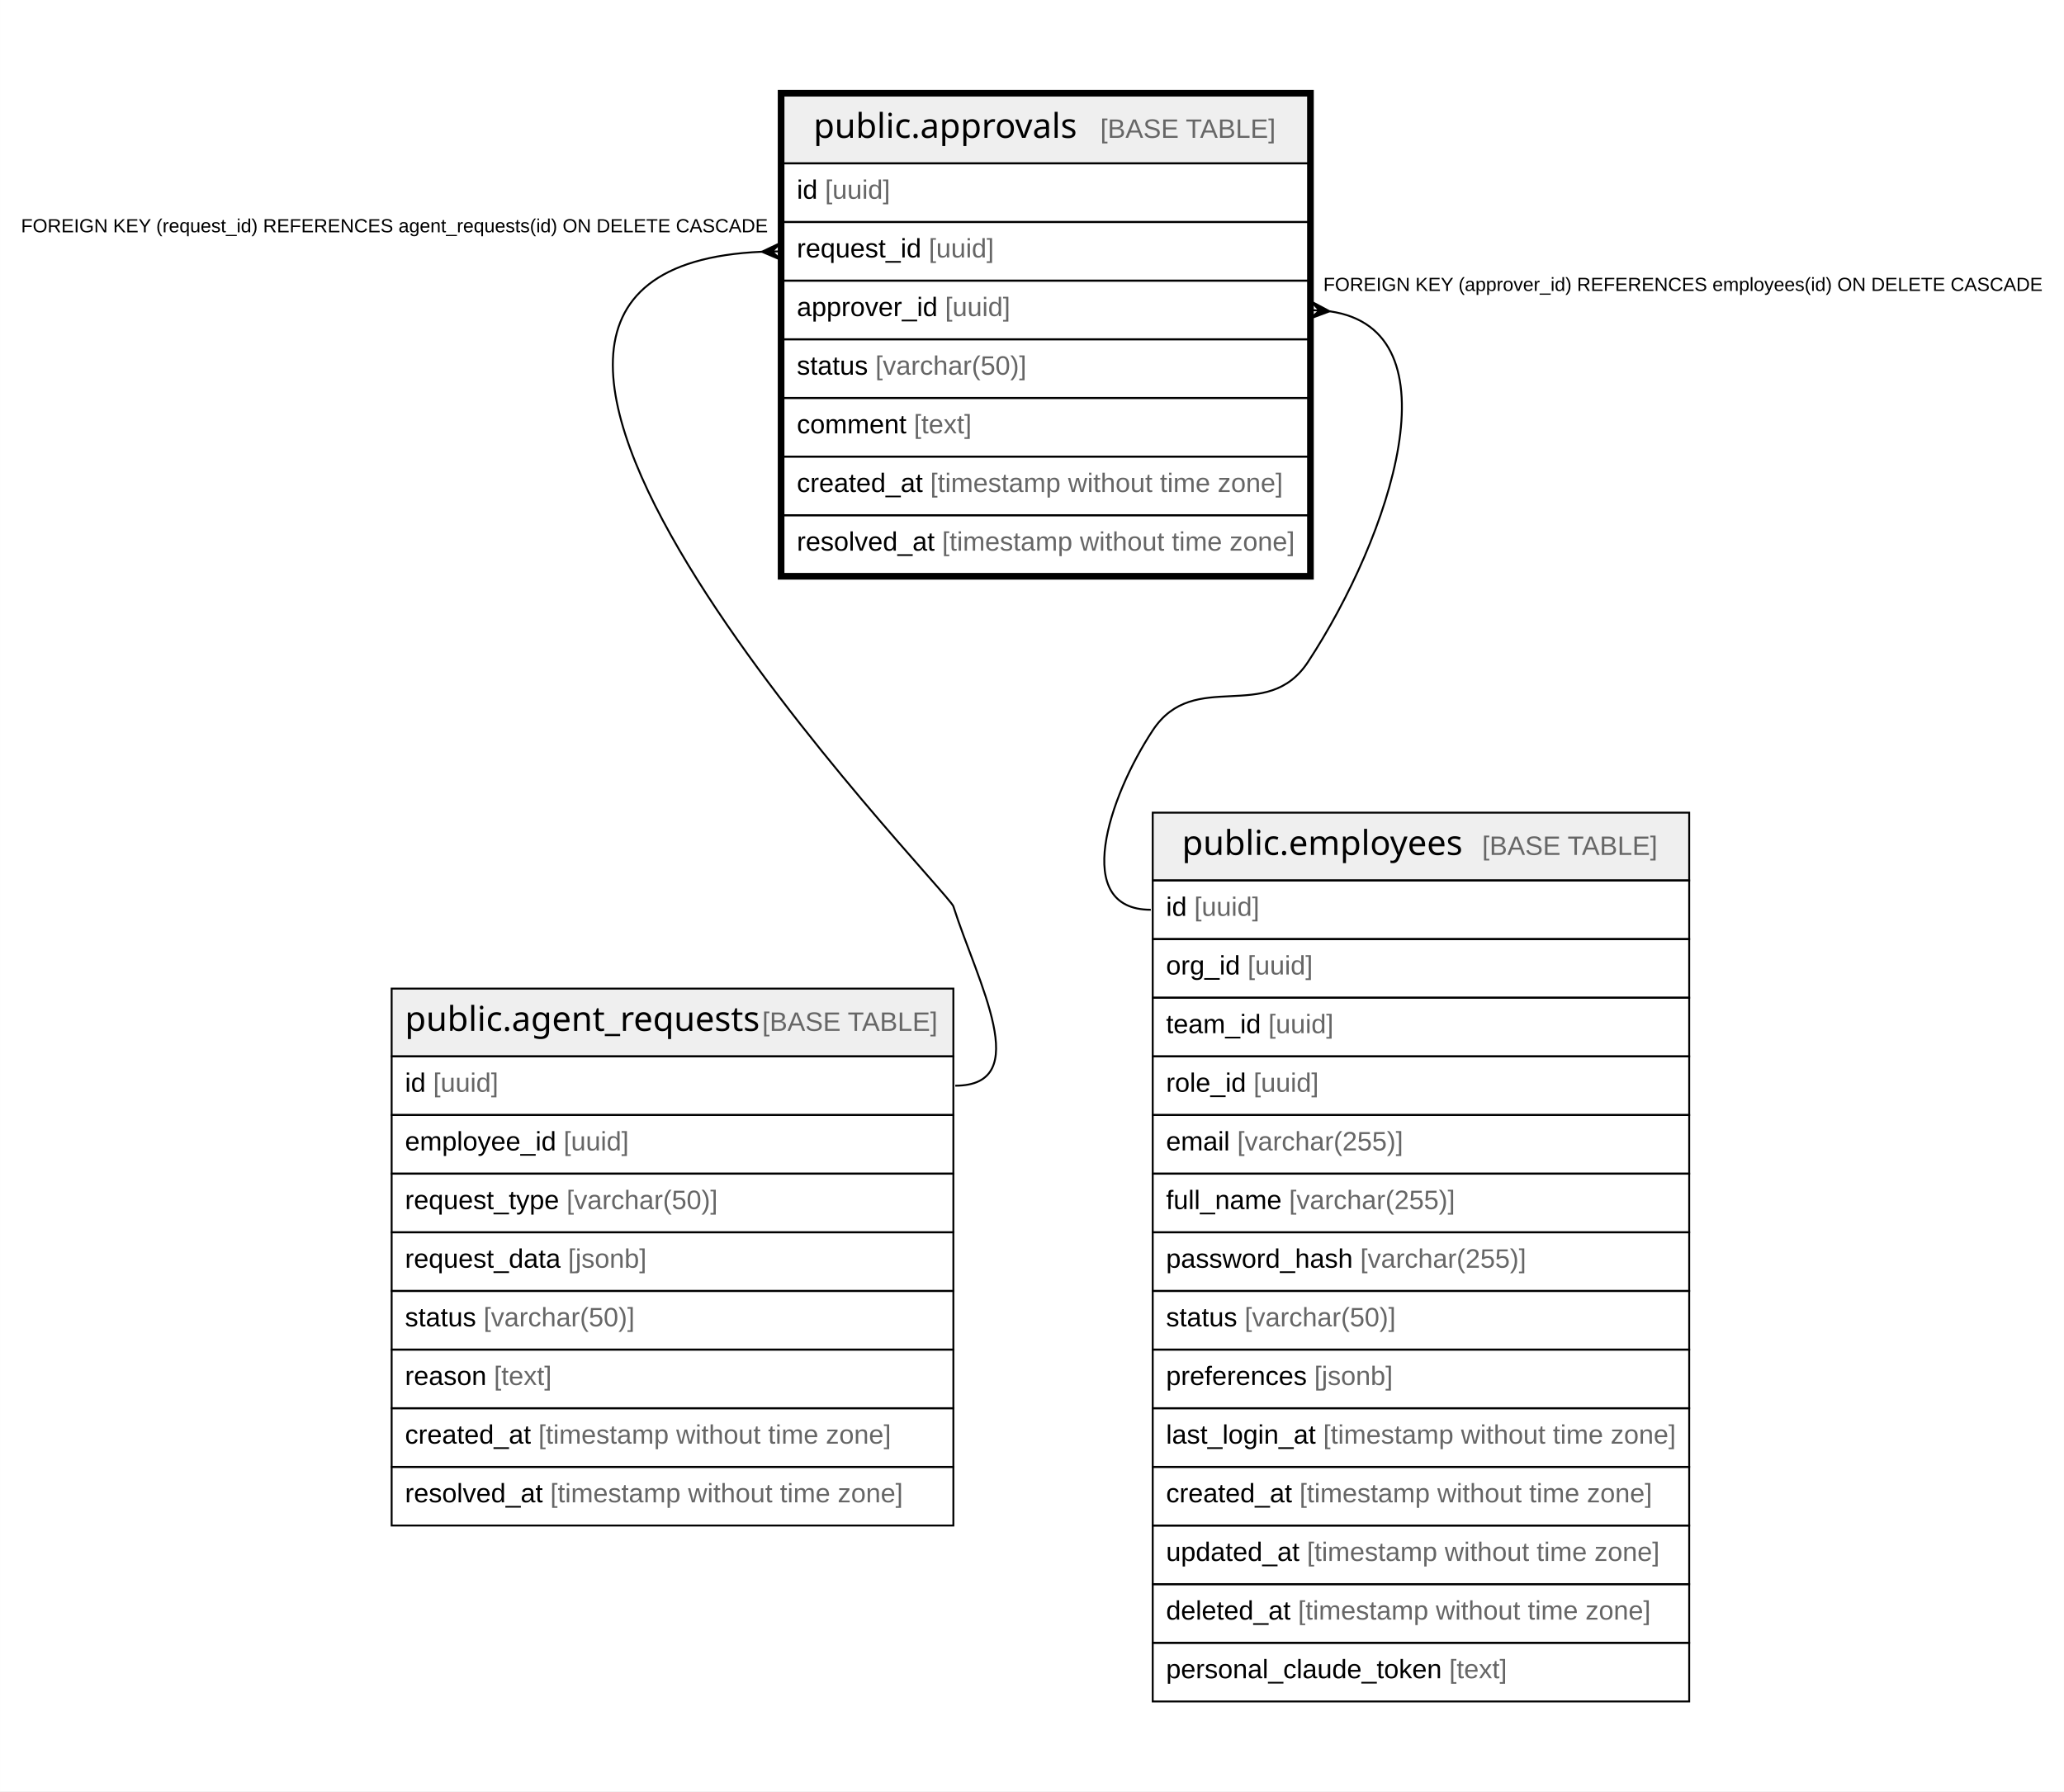
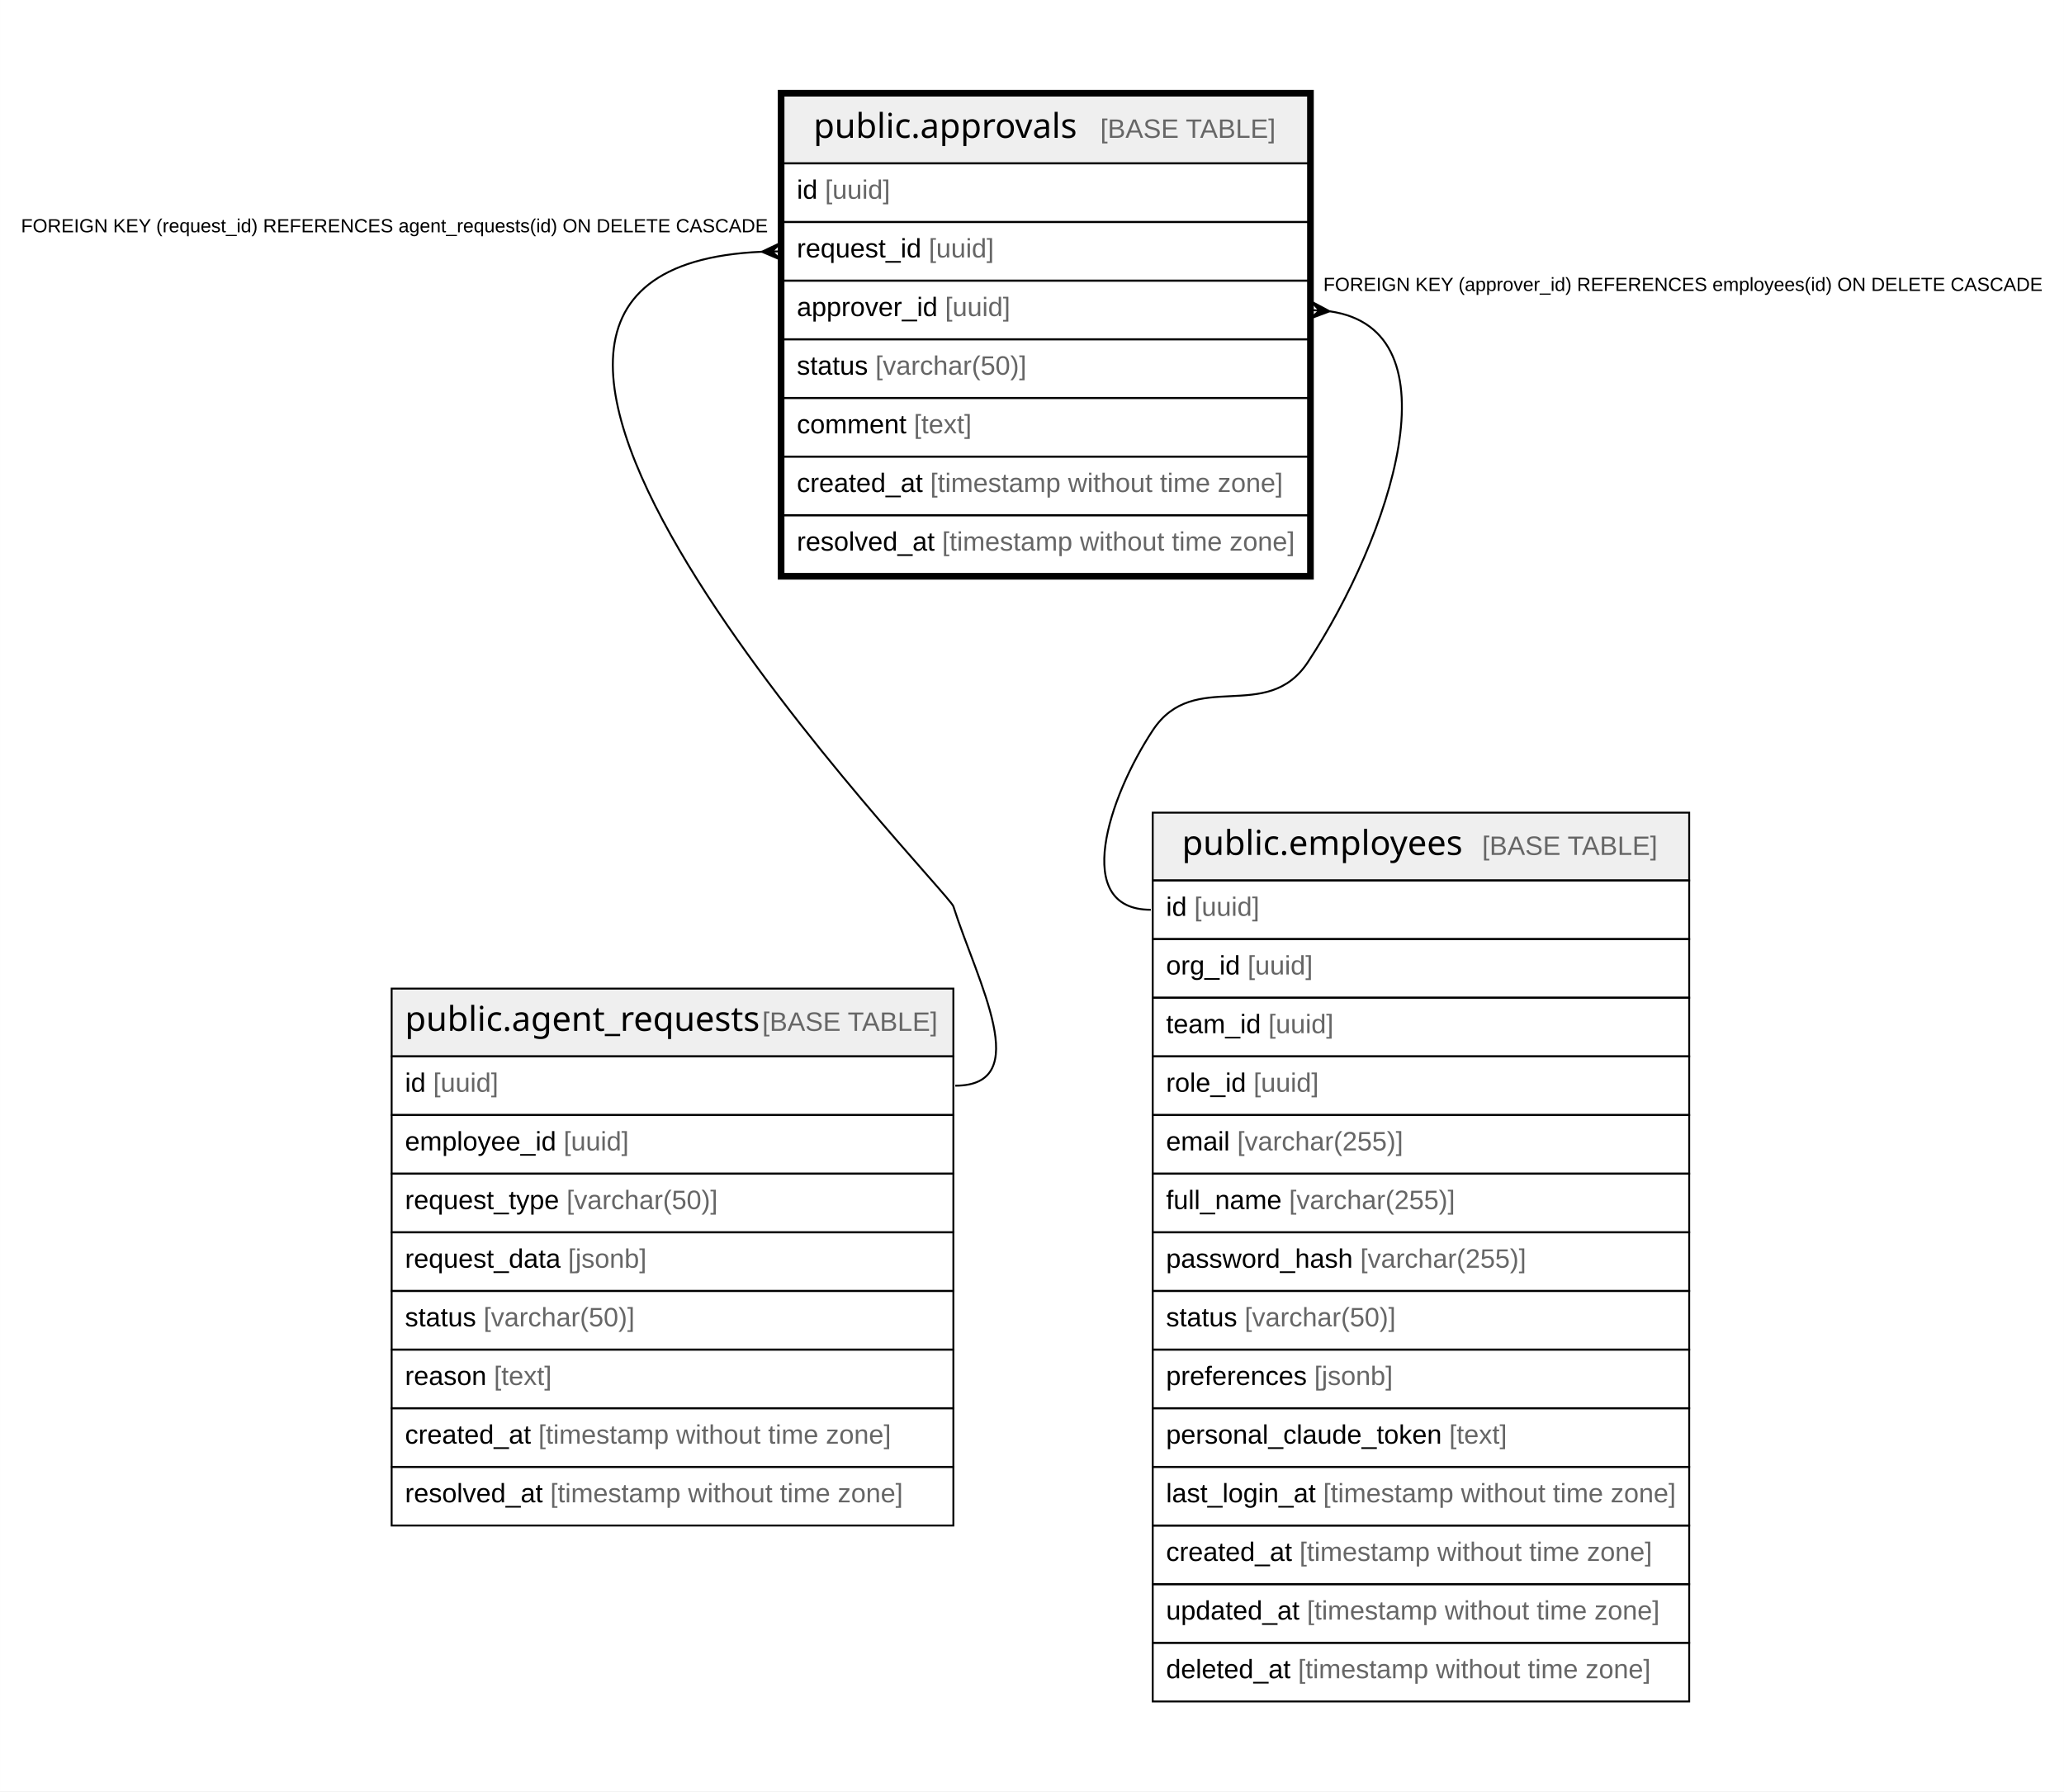
<svg xmlns="http://www.w3.org/2000/svg" width="1084pt" height="941pt" viewBox="0.00 0.00 1083.68 940.80">
  <g id="graph0" class="graph" transform="scale(1 1) rotate(0) translate(4 936.8)">
    <polygon fill="white" stroke="none" points="-4,4 -4,-936.8 1079.68,-936.8 1079.68,4 -4,4" />
    <g id="node1" class="node">
      <polygon fill="#efefef" stroke="none" points="407.35,-851 407.35,-886.6 682.8,-886.6 682.8,-851 407.35,-851" />
      <polygon fill="none" stroke="black" points="407.35,-851 407.35,-886.6 682.8,-886.6 682.8,-851 407.35,-851" />
      <text text-anchor="start" x="423.1" y="-864.4" font-family="Arial Bold" font-size="18.00">public.approvals</text>
      <text text-anchor="start" x="542.57" y="-864.4" font-family="Arial" font-size="14.00">    </text>
      <text text-anchor="start" x="573.68" y="-864.4" font-family="Arial" font-size="14.00" fill="#666666">[BASE TABLE]</text>
      <polygon fill="none" stroke="black" points="407.35,-820.2 407.35,-851 682.8,-851 682.8,-820.2 407.35,-820.2" />
      <text text-anchor="start" x="414.35" y="-832.4" font-family="Arial" font-size="14.00">id </text>
      <text text-anchor="start" x="429.13" y="-832.4" font-family="Arial" font-size="14.00" fill="#666666">[uuid]</text>
      <polygon fill="none" stroke="black" points="407.35,-789.4 407.35,-820.2 682.8,-820.2 682.8,-789.4 407.35,-789.4" />
      <text text-anchor="start" x="414.35" y="-801.6" font-family="Arial" font-size="14.00">request_id </text>
      <text text-anchor="start" x="483.62" y="-801.6" font-family="Arial" font-size="14.00" fill="#666666">[uuid]</text>
      <polygon fill="none" stroke="black" points="407.35,-758.6 407.35,-789.4 682.8,-789.4 682.8,-758.6 407.35,-758.6" />
      <text text-anchor="start" x="414.35" y="-770.8" font-family="Arial" font-size="14.00">approver_id </text>
      <text text-anchor="start" x="492.18" y="-770.8" font-family="Arial" font-size="14.00" fill="#666666">[uuid]</text>
      <polygon fill="none" stroke="black" points="407.35,-727.8 407.35,-758.6 682.8,-758.6 682.8,-727.8 407.35,-727.8" />
      <text text-anchor="start" x="414.35" y="-740" font-family="Arial" font-size="14.00">status </text>
      <text text-anchor="start" x="455.59" y="-740" font-family="Arial" font-size="14.00" fill="#666666">[varchar(50)]</text>
      <polygon fill="none" stroke="black" points="407.35,-697 407.35,-727.8 682.8,-727.8 682.8,-697 407.35,-697" />
      <text text-anchor="start" x="414.35" y="-709.2" font-family="Arial" font-size="14.00">comment </text>
      <text text-anchor="start" x="475.81" y="-709.2" font-family="Arial" font-size="14.00" fill="#666666">[text]</text>
      <polygon fill="none" stroke="black" points="407.35,-666.2 407.35,-697 682.8,-697 682.8,-666.2 407.35,-666.2" />
      <text text-anchor="start" x="414.35" y="-678.4" font-family="Arial" font-size="14.00">created_at </text>
      <text text-anchor="start" x="484.4" y="-678.4" font-family="Arial" font-size="14.00" fill="#666666">[timestamp without time zone]</text>
      <polygon fill="none" stroke="black" points="407.35,-635.4 407.35,-666.2 682.8,-666.2 682.8,-635.4 407.35,-635.4" />
      <text text-anchor="start" x="414.35" y="-647.6" font-family="Arial" font-size="14.00">resolved_at </text>
      <text text-anchor="start" x="490.62" y="-647.6" font-family="Arial" font-size="14.00" fill="#666666">[timestamp without time zone]</text>
      <polygon fill="none" stroke="black" stroke-width="3" points="405.85,-633.9 405.85,-888.1 684.3,-888.1 684.3,-633.9 405.85,-633.9" />
    </g>
    <g id="node2" class="node">
      <polygon fill="#efefef" stroke="none" points="201.6,-382 201.6,-417.6 496.55,-417.6 496.55,-382 201.6,-382" />
      <polygon fill="none" stroke="black" points="201.6,-382 201.6,-417.6 496.55,-417.6 496.55,-382 201.6,-382" />
      <text text-anchor="start" x="208.6" y="-395.4" font-family="Arial Bold" font-size="18.00">public.agent_requests</text>
      <text text-anchor="start" x="365.06" y="-395.4" font-family="Arial" font-size="14.00">    </text>
      <text text-anchor="start" x="396.18" y="-395.4" font-family="Arial" font-size="14.00" fill="#666666">[BASE TABLE]</text>
      <polygon fill="none" stroke="black" points="201.6,-351.2 201.6,-382 496.55,-382 496.55,-351.2 201.6,-351.2" />
      <text text-anchor="start" x="208.6" y="-363.4" font-family="Arial" font-size="14.00">id </text>
      <text text-anchor="start" x="223.39" y="-363.4" font-family="Arial" font-size="14.00" fill="#666666">[uuid]</text>
      <polygon fill="none" stroke="black" points="201.6,-320.4 201.6,-351.2 496.55,-351.2 496.55,-320.4 201.6,-320.4" />
      <text text-anchor="start" x="208.6" y="-332.6" font-family="Arial" font-size="14.00">employee_id </text>
      <text text-anchor="start" x="291.88" y="-332.6" font-family="Arial" font-size="14.00" fill="#666666">[uuid]</text>
      <polygon fill="none" stroke="black" points="201.6,-289.6 201.6,-320.4 496.55,-320.4 496.55,-289.6 201.6,-289.6" />
      <text text-anchor="start" x="208.6" y="-301.8" font-family="Arial" font-size="14.00">request_type </text>
      <text text-anchor="start" x="293.44" y="-301.8" font-family="Arial" font-size="14.00" fill="#666666">[varchar(50)]</text>
      <polygon fill="none" stroke="black" points="201.6,-258.8 201.6,-289.6 496.55,-289.6 496.55,-258.8 201.6,-258.8" />
      <text text-anchor="start" x="208.6" y="-271" font-family="Arial" font-size="14.00">request_data </text>
      <text text-anchor="start" x="294.22" y="-271" font-family="Arial" font-size="14.00" fill="#666666">[jsonb]</text>
      <polygon fill="none" stroke="black" points="201.6,-228 201.6,-258.8 496.55,-258.8 496.55,-228 201.6,-228" />
      <text text-anchor="start" x="208.6" y="-240.2" font-family="Arial" font-size="14.00">status </text>
      <text text-anchor="start" x="249.85" y="-240.2" font-family="Arial" font-size="14.00" fill="#666666">[varchar(50)]</text>
      <polygon fill="none" stroke="black" points="201.6,-197.2 201.6,-228 496.55,-228 496.55,-197.2 201.6,-197.2" />
      <text text-anchor="start" x="208.6" y="-209.4" font-family="Arial" font-size="14.00">reason </text>
      <text text-anchor="start" x="255.3" y="-209.4" font-family="Arial" font-size="14.00" fill="#666666">[text]</text>
      <polygon fill="none" stroke="black" points="201.6,-166.4 201.6,-197.2 496.55,-197.2 496.55,-166.4 201.6,-166.4" />
      <text text-anchor="start" x="208.6" y="-178.6" font-family="Arial" font-size="14.00">created_at </text>
      <text text-anchor="start" x="278.65" y="-178.6" font-family="Arial" font-size="14.00" fill="#666666">[timestamp without time zone]</text>
      <polygon fill="none" stroke="black" points="201.6,-135.6 201.6,-166.4 496.55,-166.4 496.55,-135.6 201.6,-135.6" />
      <text text-anchor="start" x="208.6" y="-147.8" font-family="Arial" font-size="14.00">resolved_at </text>
      <text text-anchor="start" x="284.87" y="-147.8" font-family="Arial" font-size="14.00" fill="#666666">[timestamp without time zone]</text>
    </g>
    <g id="edge1" class="edge">
      <path fill="none" stroke="black" d="M396.09,-804.59C174.23,-795.05 493.74,-469.61 496.55,-460.8 509.28,-420.91 539.42,-366.6 497.55,-366.6" />
      <polygon fill="black" stroke="black" points="396.02,-804.58 405.92,-809.29 401.35,-804.7 405.68,-804.79 405.68,-804.79 405.68,-804.79 401.35,-804.7 406.11,-800.29 396.02,-804.58" />
      <text text-anchor="start" x="7" y="-814.8" font-family="Arial" font-size="10.00">FOREIGN KEY (request_id) REFERENCES agent_requests(id) ON DELETE CASCADE</text>
    </g>
    <g id="node3" class="node">
      <polygon fill="#efefef" stroke="none" points="601.23,-474.4 601.23,-510 882.92,-510 882.92,-474.4 601.23,-474.4" />
      <polygon fill="none" stroke="black" points="601.23,-474.4 601.23,-510 882.92,-510 882.92,-474.4 601.23,-474.4" />
      <text text-anchor="start" x="616.6" y="-487.8" font-family="Arial Bold" font-size="18.00">public.employees</text>
      <text text-anchor="start" x="743.06" y="-487.8" font-family="Arial" font-size="14.00">    </text>
      <text text-anchor="start" x="774.18" y="-487.8" font-family="Arial" font-size="14.00" fill="#666666">[BASE TABLE]</text>
      <polygon fill="none" stroke="black" points="601.23,-443.6 601.23,-474.4 882.92,-474.4 882.92,-443.6 601.23,-443.6" />
      <text text-anchor="start" x="608.23" y="-455.8" font-family="Arial" font-size="14.00">id </text>
      <text text-anchor="start" x="623.02" y="-455.8" font-family="Arial" font-size="14.00" fill="#666666">[uuid]</text>
      <polygon fill="none" stroke="black" points="601.23,-412.8 601.23,-443.6 882.92,-443.6 882.92,-412.8 601.23,-412.8" />
      <text text-anchor="start" x="608.23" y="-425" font-family="Arial" font-size="14.00">org_id </text>
      <text text-anchor="start" x="651.04" y="-425" font-family="Arial" font-size="14.00" fill="#666666">[uuid]</text>
      <polygon fill="none" stroke="black" points="601.23,-382 601.23,-412.8 882.92,-412.8 882.92,-382 601.23,-382" />
      <text text-anchor="start" x="608.23" y="-394.2" font-family="Arial" font-size="14.00">team_id </text>
      <text text-anchor="start" x="661.93" y="-394.2" font-family="Arial" font-size="14.00" fill="#666666">[uuid]</text>
      <polygon fill="none" stroke="black" points="601.23,-351.2 601.23,-382 882.92,-382 882.92,-351.2 601.23,-351.2" />
      <text text-anchor="start" x="608.23" y="-363.4" font-family="Arial" font-size="14.00">role_id </text>
      <text text-anchor="start" x="654.15" y="-363.4" font-family="Arial" font-size="14.00" fill="#666666">[uuid]</text>
      <polygon fill="none" stroke="black" points="601.23,-320.4 601.23,-351.2 882.92,-351.2 882.92,-320.4 601.23,-320.4" />
      <text text-anchor="start" x="608.23" y="-332.6" font-family="Arial" font-size="14.00">email </text>
      <text text-anchor="start" x="645.58" y="-332.6" font-family="Arial" font-size="14.00" fill="#666666">[varchar(255)]</text>
      <polygon fill="none" stroke="black" points="601.23,-289.6 601.23,-320.4 882.92,-320.4 882.92,-289.6 601.23,-289.6" />
      <text text-anchor="start" x="608.23" y="-301.8" font-family="Arial" font-size="14.00">full_name </text>
      <text text-anchor="start" x="672.82" y="-301.8" font-family="Arial" font-size="14.00" fill="#666666">[varchar(255)]</text>
      <polygon fill="none" stroke="black" points="601.23,-258.8 601.23,-289.6 882.92,-289.6 882.92,-258.8 601.23,-258.8" />
      <text text-anchor="start" x="608.23" y="-271" font-family="Arial" font-size="14.00">password_hash </text>
      <text text-anchor="start" x="710.18" y="-271" font-family="Arial" font-size="14.00" fill="#666666">[varchar(255)]</text>
      <polygon fill="none" stroke="black" points="601.23,-228 601.23,-258.8 882.92,-258.8 882.92,-228 601.23,-228" />
      <text text-anchor="start" x="608.23" y="-240.2" font-family="Arial" font-size="14.00">status </text>
      <text text-anchor="start" x="649.47" y="-240.2" font-family="Arial" font-size="14.00" fill="#666666">[varchar(50)]</text>
      <polygon fill="none" stroke="black" points="601.23,-197.2 601.23,-228 882.92,-228 882.92,-197.2 601.23,-197.2" />
      <text text-anchor="start" x="608.23" y="-209.4" font-family="Arial" font-size="14.00">preferences </text>
      <text text-anchor="start" x="686.05" y="-209.4" font-family="Arial" font-size="14.00" fill="#666666">[jsonb]</text>
      <polygon fill="none" stroke="black" points="601.23,-166.4 601.23,-197.2 882.92,-197.2 882.92,-166.4 601.23,-166.4" />
-       <text text-anchor="start" x="608.23" y="-178.6" font-family="Arial" font-size="14.00">last_login_at </text>
-       <text text-anchor="start" x="690.73" y="-178.6" font-family="Arial" font-size="14.00" fill="#666666">[timestamp without time zone]</text>
+       <text text-anchor="start" x="608.23" y="-178.6" font-family="Arial" font-size="14.00">personal_claude_token </text>
+       <text text-anchor="start" x="756.9" y="-178.6" font-family="Arial" font-size="14.00" fill="#666666">[text]</text>
      <polygon fill="none" stroke="black" points="601.23,-135.6 601.23,-166.4 882.92,-166.4 882.92,-135.6 601.23,-135.6" />
-       <text text-anchor="start" x="608.23" y="-147.8" font-family="Arial" font-size="14.00">created_at </text>
-       <text text-anchor="start" x="678.28" y="-147.8" font-family="Arial" font-size="14.00" fill="#666666">[timestamp without time zone]</text>
+       <text text-anchor="start" x="608.23" y="-147.8" font-family="Arial" font-size="14.00">last_login_at </text>
+       <text text-anchor="start" x="690.73" y="-147.8" font-family="Arial" font-size="14.00" fill="#666666">[timestamp without time zone]</text>
      <polygon fill="none" stroke="black" points="601.23,-104.8 601.23,-135.6 882.92,-135.6 882.92,-104.8 601.23,-104.8" />
-       <text text-anchor="start" x="608.23" y="-117" font-family="Arial" font-size="14.00">updated_at </text>
-       <text text-anchor="start" x="682.19" y="-117" font-family="Arial" font-size="14.00" fill="#666666">[timestamp without time zone]</text>
+       <text text-anchor="start" x="608.23" y="-117" font-family="Arial" font-size="14.00">created_at </text>
+       <text text-anchor="start" x="678.28" y="-117" font-family="Arial" font-size="14.00" fill="#666666">[timestamp without time zone]</text>
      <polygon fill="none" stroke="black" points="601.23,-74 601.23,-104.8 882.92,-104.8 882.92,-74 601.23,-74" />
-       <text text-anchor="start" x="608.23" y="-86.2" font-family="Arial" font-size="14.00">deleted_at </text>
-       <text text-anchor="start" x="677.51" y="-86.2" font-family="Arial" font-size="14.00" fill="#666666">[timestamp without time zone]</text>
+       <text text-anchor="start" x="608.23" y="-86.2" font-family="Arial" font-size="14.00">updated_at </text>
+       <text text-anchor="start" x="682.19" y="-86.2" font-family="Arial" font-size="14.00" fill="#666666">[timestamp without time zone]</text>
      <polygon fill="none" stroke="black" points="601.23,-43.2 601.23,-74 882.92,-74 882.92,-43.2 601.23,-43.2" />
-       <text text-anchor="start" x="608.23" y="-55.4" font-family="Arial" font-size="14.00">personal_claude_token </text>
-       <text text-anchor="start" x="756.9" y="-55.4" font-family="Arial" font-size="14.00" fill="#666666">[text]</text>
+       <text text-anchor="start" x="608.23" y="-55.4" font-family="Arial" font-size="14.00">deleted_at </text>
+       <text text-anchor="start" x="677.51" y="-55.4" font-family="Arial" font-size="14.00" fill="#666666">[timestamp without time zone]</text>
    </g>
    <g id="edge2" class="edge">
      <path fill="none" stroke="black" d="M694.15,-773.31C762.5,-763.66 725.81,-654.8 682.8,-589.2 661.08,-556.06 623.04,-586.28 601.23,-553.2 578.18,-518.24 558.36,-459 600.23,-459" />
      <polygon fill="black" stroke="black" points="694.11,-773.31 683.84,-769.49 688.79,-773.67 684.47,-773.96 684.47,-773.96 684.47,-773.96 688.79,-773.67 684.43,-778.47 694.11,-773.31" />
      <text text-anchor="start" x="690.8" y="-784" font-family="Arial" font-size="10.00">FOREIGN KEY (approver_id) REFERENCES employees(id) ON DELETE CASCADE</text>
    </g>
  </g>
</svg>
